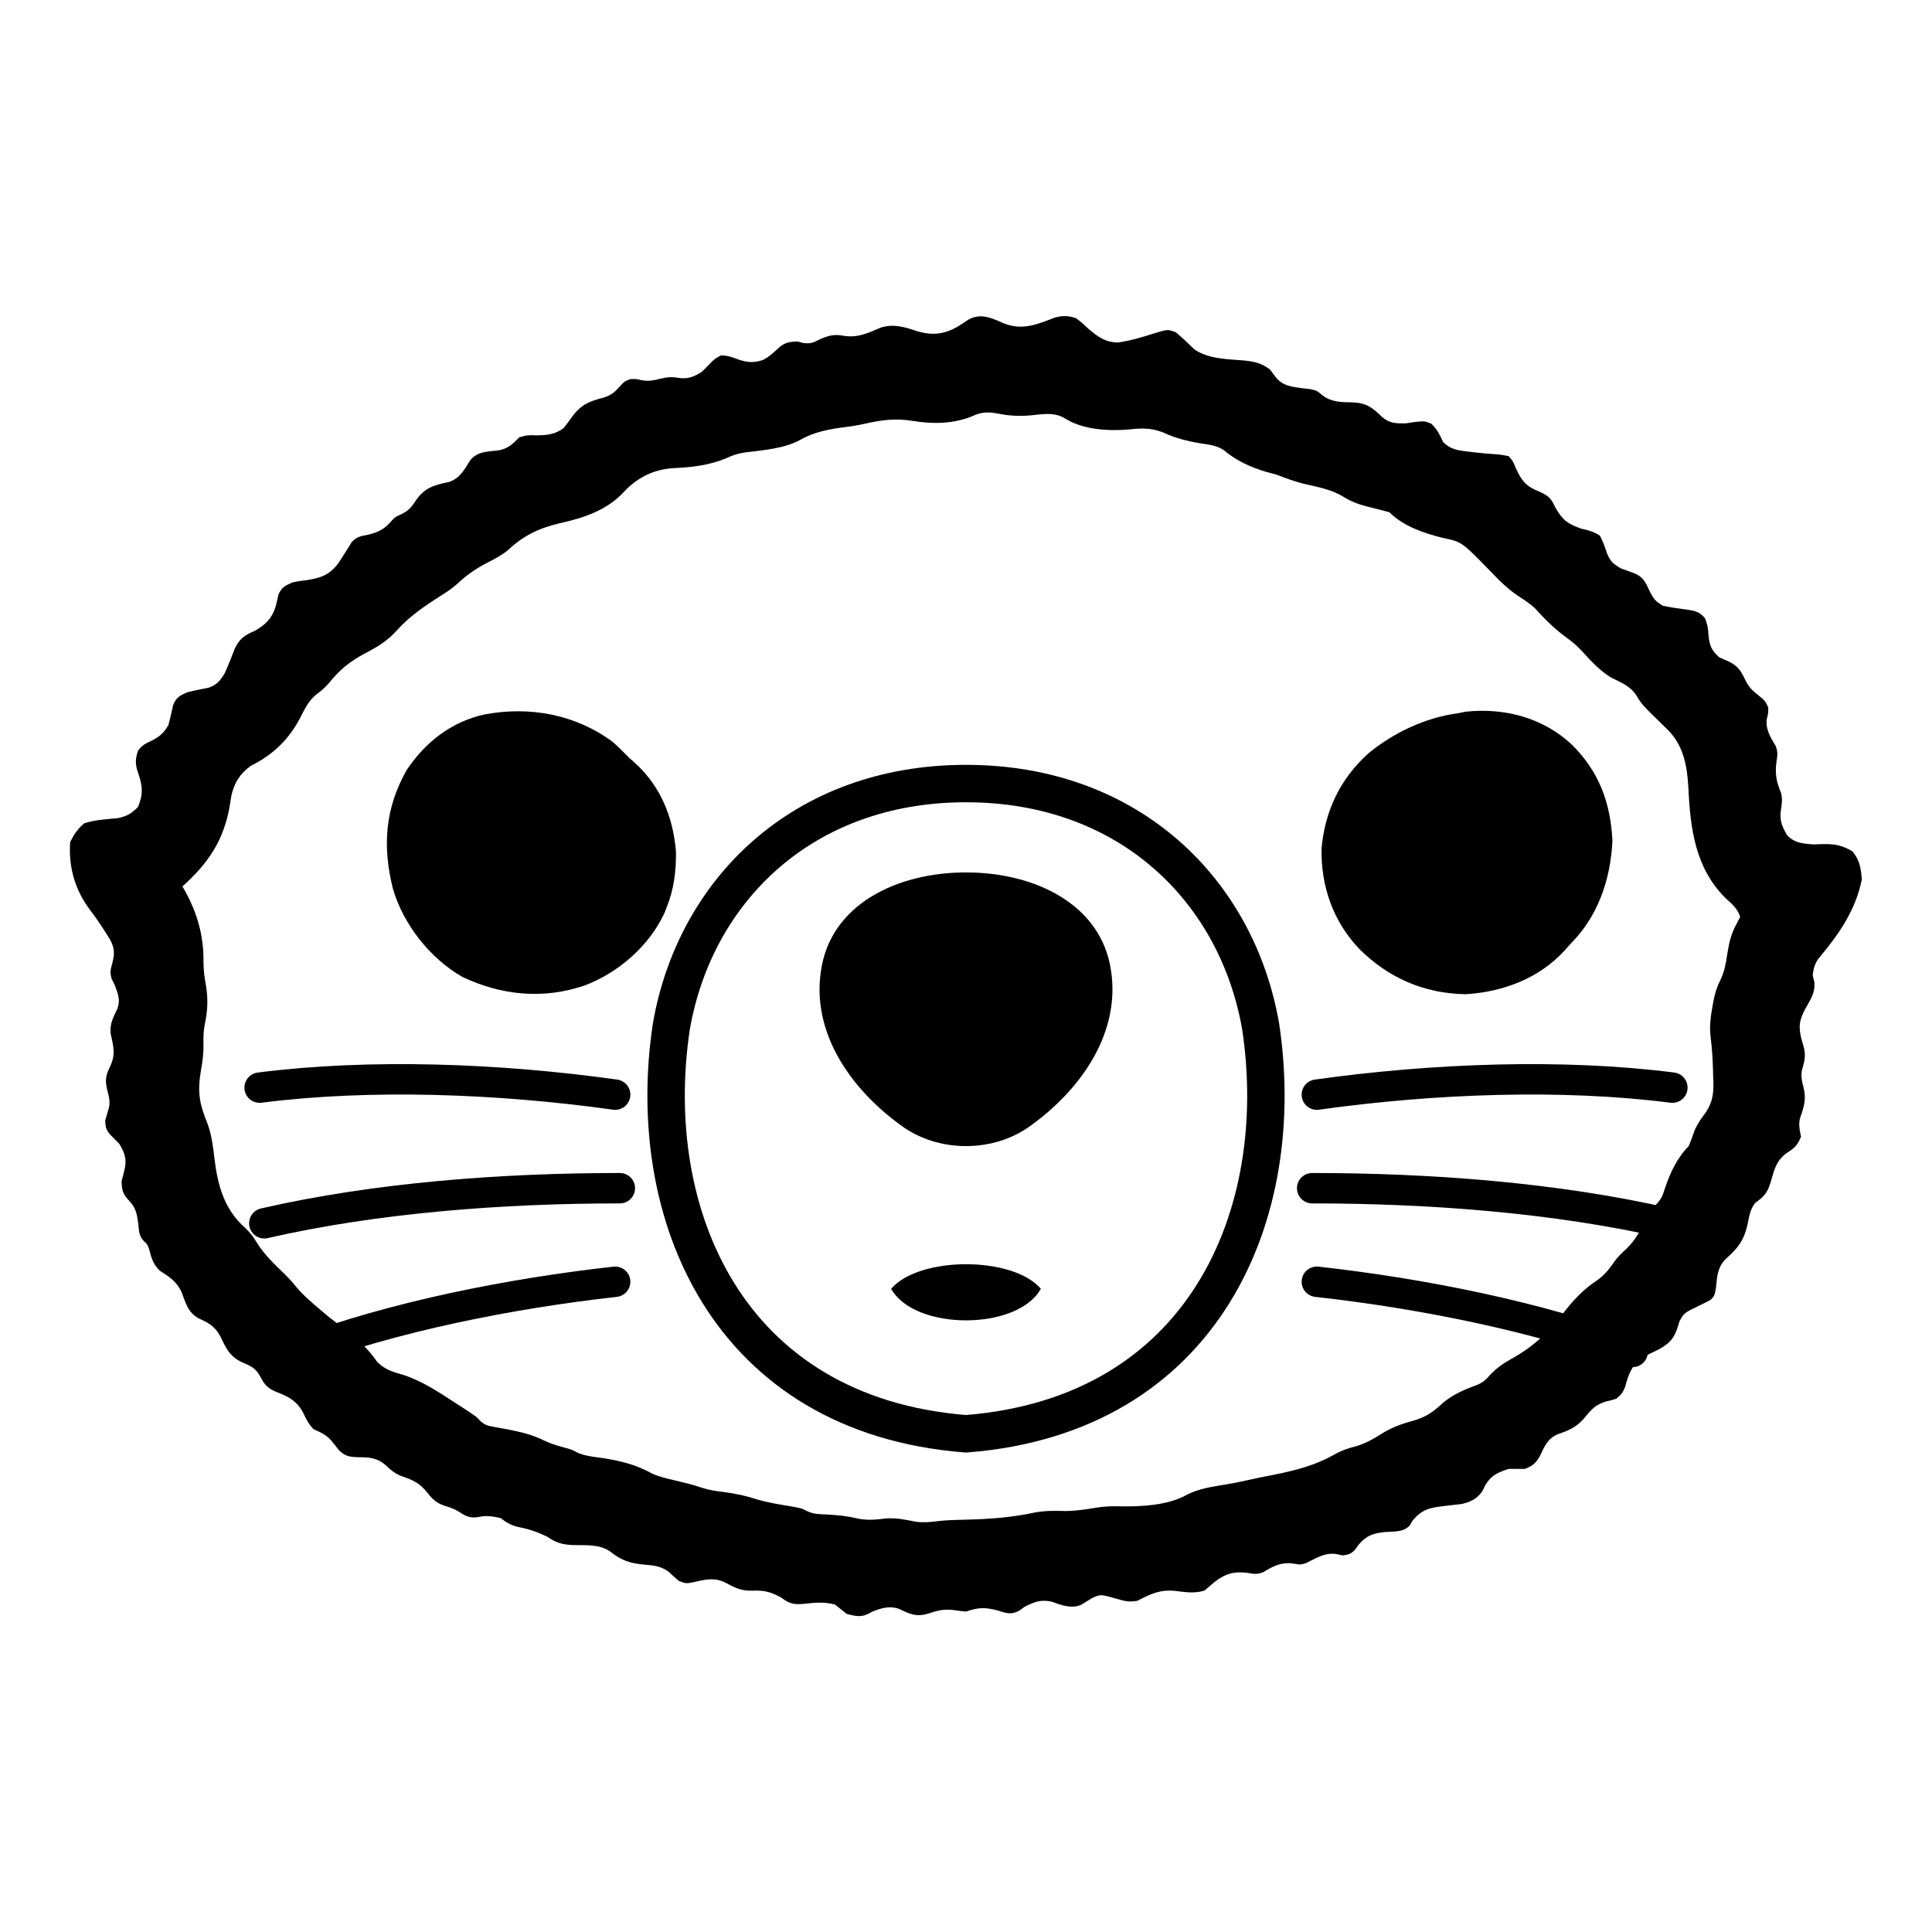
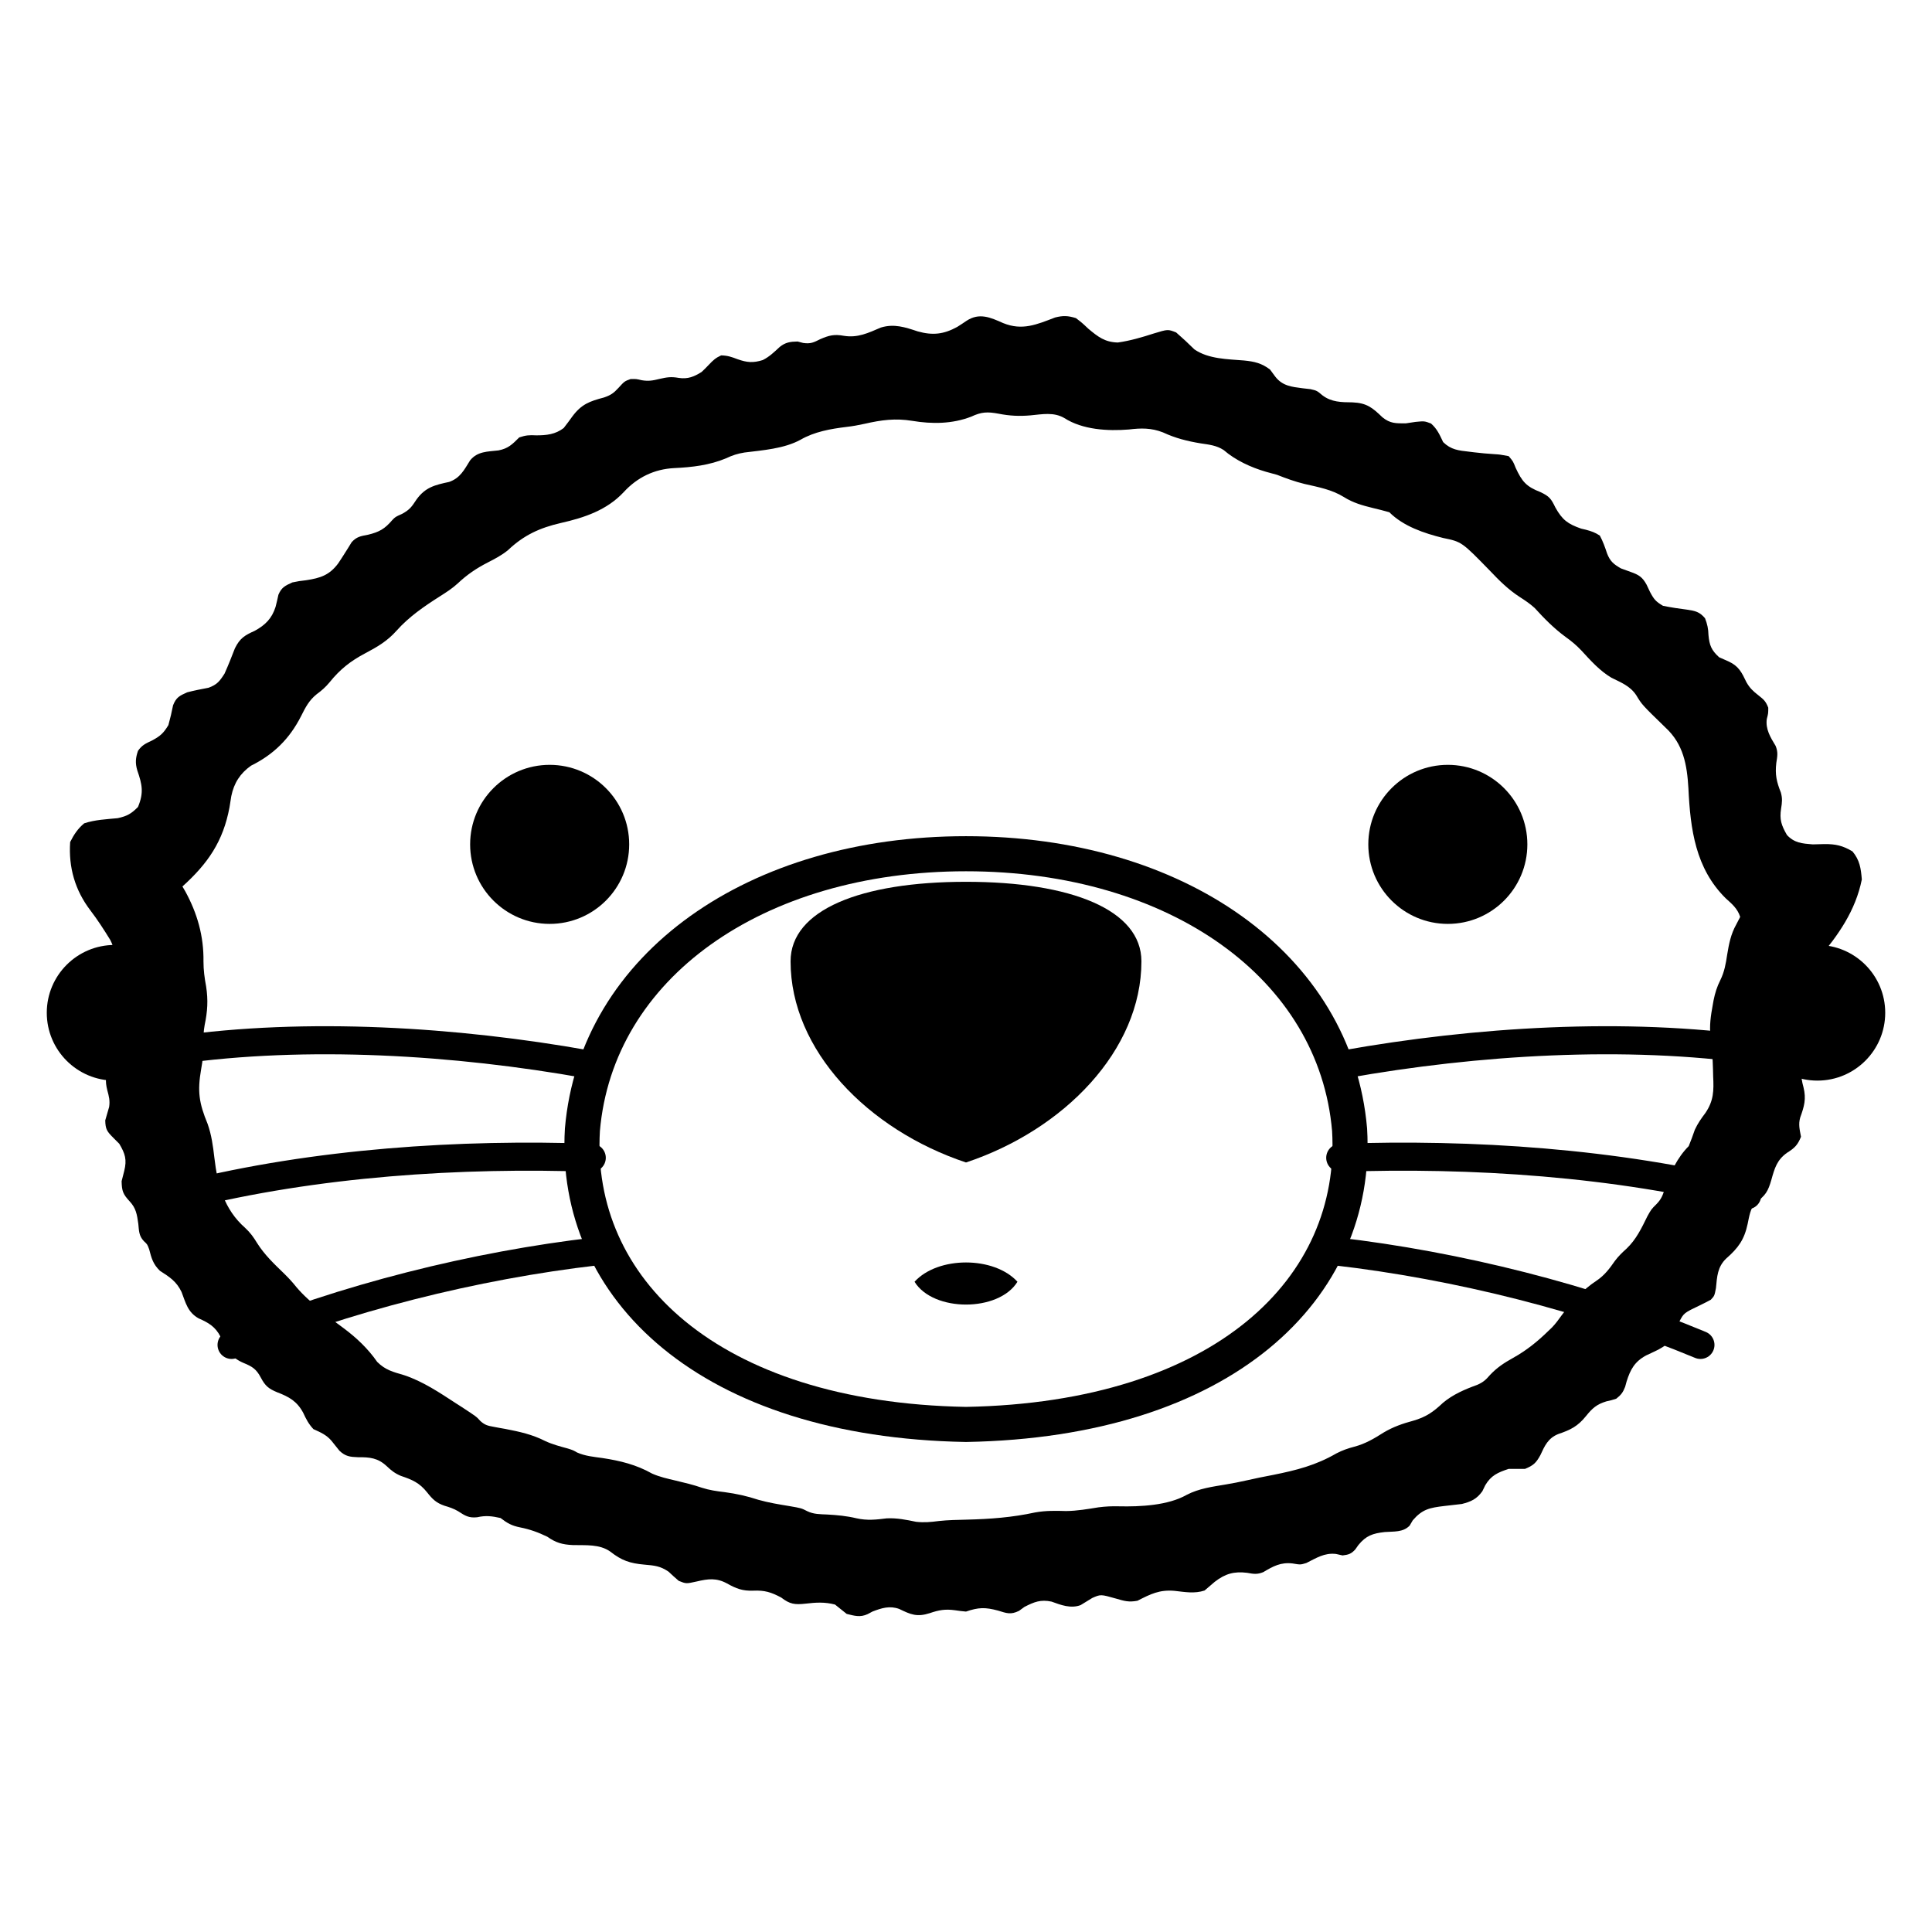
<svg xmlns="http://www.w3.org/2000/svg" width="826" height="826" viewBox="37 37 826 826" fill="currentColor">
  <path d="M0 0 C8.17 3.33 14.32 0.64 22.2 -2.38 C25.69 -3.27 27.68 -3.17 31.12 -2.12 C33.77 -0.09 33.77 -0.09 36.38 2.38 C40.59 5.9 43.49 8.17 49.04 8.31 C54.3 7.57 59.39 6.07 64.44 4.44 C70.45 2.61 70.45 2.61 73.96 4 C76.66 6.34 79.24 8.74 81.77 11.25 C87.79 15.4 95.95 15.41 103.03 16 C107.45 16.44 110.58 17.16 114.12 19.88 C114.87 20.89 115.61 21.9 116.38 22.94 C119.48 26.9 123.34 27.26 128.12 27.88 C129.2 28 130.27 28.12 131.38 28.25 C134.12 28.88 134.12 28.88 136.5 30.88 C140.41 33.85 144.6 33.84 149.36 33.9 C155.44 34.16 157.85 36.12 162.16 40.28 C165.47 42.97 167.88 42.88 172.12 42.88 C173.52 42.68 174.92 42.47 176.31 42.25 C180.12 41.88 180.12 41.88 182.94 42.94 C185.59 45.29 186.6 47.7 188.12 50.88 C191.49 54.19 194.72 54.48 199.31 55 C199.98 55.08 200.64 55.16 201.33 55.25 C204.22 55.59 207.1 55.87 210 56.04 C212.38 56.19 212.38 56.19 216.12 56.88 C218 59.06 218 59.06 219.12 61.88 C221.82 67.72 223.65 69.92 229.69 72.25 C233.57 74.08 234.29 75.11 236.12 78.88 C239.1 84.18 241.4 85.87 247.12 87.88 C247.81 88.04 248.5 88.2 249.21 88.37 C251.49 88.99 253.17 89.55 255.12 90.88 C256.46 93.36 257.32 95.83 258.21 98.5 C259.49 101.84 261.04 103.12 264.12 104.88 C265.49 105.39 266.87 105.89 268.25 106.38 C271.7 107.59 273.33 108.56 275.12 111.88 C275.36 112.38 275.36 112.38 276.56 114.94 C278.25 118.11 279.06 119.09 282.12 120.88 C285.54 121.57 288.91 122.09 292.37 122.52 C295.9 123.05 297.74 123.42 300.09 126.2 C301.08 128.77 301.48 130.64 301.56 133.38 C301.95 137.71 302.79 139.88 306.12 142.88 C307.43 143.48 308.74 144.06 310.06 144.62 C314.52 146.65 315.77 149.34 317.83 153.63 C319.24 156.08 320.67 157.4 322.88 159.12 C325.2 160.96 326.02 161.61 327.12 164.44 C327.12 166.88 327.12 166.88 326.5 169.25 C325.88 173.6 328.05 177.1 330.27 180.77 C331.37 183.48 331.02 185.18 330.56 188.06 C329.98 193.03 330.67 196.11 332.5 200.69 C333.22 203.22 333.04 204.91 332.62 207.5 C331.87 212.26 332.71 214.7 335.12 218.88 C338.32 222.29 341.57 222.51 346.12 222.88 C347.79 222.84 349.46 222.8 351.12 222.75 C355.96 222.71 358.95 223.4 363.12 225.88 C366.23 229.6 366.74 233.11 367.12 237.88 C364.44 251.2 357.13 261.6 348.47 271.84 C346.9 274.22 346.44 276.05 346.12 278.88 C346.35 279.8 346.58 280.73 346.81 281.69 C347.26 286.25 345.33 288.98 343.12 292.88 C340.19 298.25 339.96 301.1 341.5 306.82 C341.71 307.5 341.91 308.18 342.12 308.88 C343.35 313.07 342.66 315.48 341.46 319.64 C341.06 322.31 341.51 324.15 342.19 326.75 C343.41 331.73 342.5 334.88 340.79 339.62 C339.92 342.59 340.57 344.88 341.12 347.88 C339.68 351.43 338.4 352.7 335.12 354.75 C330.87 357.76 329.83 361.33 328.49 366.15 C327.03 371.21 326 373.04 321.59 376.12 C319.39 378.76 319 381.84 318.31 385.12 C316.86 391.91 314.31 395.41 309.12 399.96 C305.37 403.56 305.24 407.68 304.75 412.62 C304.12 415.88 304.12 415.88 302.56 417.56 C301.12 418.34 299.67 419.09 298.19 419.8 C291.06 423.2 291.06 423.2 289.12 426.88 C288.94 427.49 288.76 428.1 288.57 428.73 C286.95 434.06 285.07 436.17 280.18 438.86 C278.43 439.73 276.65 440.55 274.88 441.38 C270 444.03 268.18 447.36 266.56 452.5 C266.46 452.88 266.46 452.88 265.93 454.79 C265.01 457.18 264.15 458.3 262.12 459.88 C260.14 460.51 260.14 460.51 257.94 461 C253.77 462.26 251.9 463.94 249.19 467.31 C245.64 471.71 242.59 473.2 237.32 474.99 C233.01 476.72 231.54 479.97 229.69 484 C227.85 487.38 226.67 488.42 223.12 489.88 C220.79 489.88 218.46 489.88 216.12 489.88 C211.52 491.41 208.61 492.65 206.12 496.88 C205.71 497.72 205.3 498.57 204.88 499.44 C202.47 502.79 200.02 503.9 196.12 504.88 C193.6 505.19 191.09 505.48 188.56 505.75 C182.35 506.49 179.2 507.12 175.12 511.88 C174.69 512.62 174.26 513.36 173.81 514.12 C170.96 517.08 167.06 516.57 163.12 516.88 C158.04 517.46 155.18 518.39 151.88 522.44 C151.44 523.06 151 523.68 150.55 524.32 C148.8 526.24 147.68 526.56 145.12 526.88 C144.2 526.67 143.27 526.46 142.31 526.25 C137.39 525.67 133.94 527.97 129.62 530.12 C127.12 530.88 127.12 530.88 123.75 530.31 C118.73 529.71 115.48 531.47 111.22 534.02 C108.6 535.09 107.08 534.8 104.31 534.31 C98.75 533.63 94.99 534.66 90.47 538.16 C89.01 539.38 87.57 540.63 86.12 541.88 C81.84 543.3 77.71 542.51 73.28 542.02 C66.88 541.46 63.12 543.34 57.44 546.25 C53.68 546.96 51.83 546.37 48.19 545.31 C41.71 543.48 41.71 543.48 38.12 545.06 C36.45 546.07 34.78 547.09 33.12 548.12 C28.95 549.69 24.72 548.09 20.69 546.62 C16.02 545.64 13.28 546.75 9.12 548.88 C8.35 549.44 7.58 550 6.78 550.58 C3.19 552.33 1.51 551.59 -2.25 550.44 C-7.7 548.99 -10.49 549.05 -15.88 550.88 C-17.46 550.75 -19.05 550.55 -20.62 550.31 C-24.75 549.74 -27.45 550.21 -31.38 551.56 C-36.83 553.3 -39.45 552.18 -44.45 549.75 C-48.52 548.28 -51.95 549.36 -55.88 550.88 C-56.21 551.06 -56.21 551.06 -57.92 551.97 C-61.12 553.45 -63.53 552.7 -66.88 551.88 C-68.54 550.54 -70.21 549.21 -71.88 547.88 C-76.28 546.73 -80.04 546.97 -84.5 547.5 C-89.07 547.99 -91.16 547.76 -94.88 544.88 C-99.2 542.59 -101.92 541.73 -106.81 541.94 C-111.43 542.11 -114.11 541.07 -118.09 538.84 C-122.59 536.41 -126.15 536.87 -130.94 538 C-135.52 539.02 -135.52 539.02 -138.69 537.75 C-140.17 536.48 -141.62 535.17 -143.04 533.82 C-146.57 531.39 -149.13 531.18 -153.38 530.81 C-159.55 530.26 -163.1 529.06 -167.94 525.25 C-172.57 521.96 -178.47 522.59 -183.94 522.45 C-188.44 522.24 -191.21 521.47 -194.88 518.88 C-198.8 516.99 -202.3 515.72 -206.56 514.88 C-210.13 514.16 -211.99 513.09 -214.88 510.88 C-218.55 510.06 -221.19 509.72 -224.88 510.56 C-228.46 510.94 -230.06 509.9 -233.02 507.97 C-234.96 506.83 -236.73 506.26 -238.88 505.62 C-242.38 504.41 -243.97 502.84 -246.25 499.94 C-249.53 495.83 -252.55 494.53 -257.46 492.88 C-260.03 491.81 -261.55 490.6 -263.56 488.69 C-267.32 485.19 -270.75 484.85 -275.85 484.89 C-279.26 484.76 -281.17 484.54 -283.73 482.14 C-284.91 480.71 -286.07 479.27 -287.21 477.8 C-289.39 475.27 -291.87 474.24 -294.88 472.88 C-296.94 470.66 -297.98 468.64 -299.25 465.88 C-301.93 460.93 -305.27 459.07 -310.38 457.12 C-314 455.62 -315.49 454.4 -317.31 450.94 C-319.27 447.22 -320.94 446.14 -324.81 444.56 C-330.42 442.13 -332.01 438.77 -334.58 433.4 C-336.79 429.08 -339.67 427.41 -344 425.5 C-348.59 422.9 -349.44 419.02 -351.25 414.25 C-353.44 409.7 -356.33 407.87 -360.5 405.19 C-363.43 402.34 -364.09 399.88 -365.1 396 C-365.88 393.88 -365.88 393.88 -367.41 392.46 C-369.53 390.17 -369.43 388.13 -369.75 385.06 C-370.31 381.11 -370.69 378.45 -373.44 375.5 C-376.31 372.4 -376.79 371.07 -376.88 366.88 C-376.52 365.39 -376.15 363.91 -375.75 362.44 C-374.58 357.71 -375.34 355.13 -377.88 350.88 C-378.74 350.01 -379.61 349.14 -380.5 348.25 C-383.18 345.57 -383.79 344.62 -383.88 340.88 C-383.32 338.95 -382.77 337.03 -382.21 335.11 C-381.81 332.42 -382.29 330.61 -383 328 C-384.02 323.85 -383.73 321.84 -381.88 318 C-379.37 312.74 -380.31 309.36 -381.56 303.83 C-382.01 299.6 -380.5 296.94 -378.71 293.19 C-377.28 289.22 -378.43 286.76 -379.88 282.88 C-380.29 282.07 -380.7 281.27 -381.12 280.44 C-381.99 277.5 -381.61 276.4 -380.81 273.5 C-379.84 269.67 -379.86 267.32 -381.76 263.69 C-384.42 259.37 -387.15 255.13 -390.23 251.1 C-396.8 242.48 -399.61 232.75 -398.88 221.88 C-397.3 218.72 -395.6 216.14 -392.88 213.88 C-388.23 212.33 -383.4 212.15 -378.54 211.67 C-374.54 210.8 -372.73 209.77 -369.88 206.88 C-367.34 200.75 -368.07 197.35 -370.19 191.21 C-371.1 188.09 -370.92 185.93 -369.88 182.88 C-368.17 180.45 -366.65 179.77 -363.94 178.5 C-360.36 176.6 -358.97 175.35 -356.88 171.88 C-356.1 169.06 -355.44 166.26 -354.88 163.4 C-353.54 160.03 -352.15 159.35 -348.88 157.88 C-345.84 157.08 -342.8 156.5 -339.71 155.91 C-336.07 154.58 -334.96 153.13 -332.88 149.88 C-331.26 146.31 -329.86 142.7 -328.44 139.05 C-326.31 134.73 -324.24 133.48 -319.94 131.56 C-315.4 129.06 -312.64 126.28 -311.07 121.37 C-310.62 119.64 -310.21 117.9 -309.84 116.14 C-308.5 112.99 -306.97 112.27 -303.88 110.88 C-300.97 110.29 -300.97 110.29 -297.94 109.94 C-291.93 109.01 -288.06 107.81 -284.29 102.75 C-283.26 101.22 -282.25 99.67 -281.27 98.09 C-280.81 97.36 -280.35 96.63 -279.88 95.88 C-279.65 95.51 -279.65 95.51 -278.53 93.68 C-276.35 91.31 -274.7 91.1 -271.56 90.5 C-266.74 89.34 -264.38 88 -261.2 84.27 C-259.88 82.88 -259.88 82.88 -256.94 81.56 C-253.63 79.74 -252.85 78.52 -250.81 75.44 C-247.06 70.22 -242.99 69.22 -236.86 67.92 C-232.1 66.25 -230.47 62.82 -227.88 58.69 C-224.71 54.8 -220.47 54.99 -215.76 54.44 C-211.57 53.62 -209.85 51.85 -206.88 48.88 C-204 47.92 -202.57 47.85 -199.62 48 C-195.21 48 -191.47 47.61 -187.88 44.88 C-186.61 43.26 -185.38 41.61 -184.19 39.94 C-180.29 34.69 -176.83 33.44 -170.64 31.81 C-167.75 30.83 -166.47 29.92 -164.44 27.69 C-161.88 24.88 -161.88 24.88 -159.31 23.94 C-156.88 23.88 -156.88 23.88 -154.53 24.43 C-151.62 24.92 -149.78 24.59 -146.94 23.88 C-143.73 23.15 -141.98 22.86 -138.69 23.44 C-134.82 24.04 -132.09 22.92 -128.88 20.88 C-127.8 19.87 -126.76 18.82 -125.75 17.75 C-123.98 15.88 -122.93 14.9 -120.56 13.81 C-117.78 13.88 -116.14 14.46 -113.56 15.44 C-109.52 16.88 -106.88 17.1 -102.78 15.82 C-99.94 14.41 -97.84 12.36 -95.53 10.21 C-93.07 8.22 -90.99 7.94 -87.88 7.88 C-87.09 8.08 -86.3 8.28 -85.49 8.5 C-82.31 8.96 -81.03 8.3 -78.19 6.88 C-74.42 5.23 -72.17 4.7 -68.12 5.44 C-62.18 6.42 -57.68 4.23 -52.27 1.91 C-46.62 0.19 -41.95 1.75 -36.5 3.56 C-30.13 5.33 -25.45 4.83 -19.64 1.65 C-18.28 0.8 -16.93 -0.09 -15.6 -1 C-10.16 -4.54 -5.45 -2.42 0 0 Z M-13.62 40 C-21.73 43.15 -30.36 43.21 -38.81 41.81 C-46.07 40.62 -52.01 41.42 -59.16 43.05 C-61.81 43.64 -64.29 44.09 -66.97 44.4 C-73.73 45.22 -80.67 46.44 -86.62 49.88 C-93.6 53.71 -102.78 54.37 -110.59 55.34 C-113.58 55.83 -115.72 56.52 -118.44 57.81 C-125.47 60.77 -133.02 61.65 -140.61 62 C-149.15 62.43 -156.45 65.97 -162.25 72.31 C-169.45 80 -179.07 83.21 -189.05 85.46 C-198.11 87.54 -204.93 90.67 -211.65 97.05 C-214.38 99.29 -217.24 100.77 -220.38 102.38 C-225.28 104.9 -229.18 107.56 -233.19 111.32 C-235.56 113.5 -238.16 115.16 -240.88 116.88 C-247.56 121.13 -254.07 125.59 -259.37 131.56 C-263.31 135.98 -267.57 138.46 -272.75 141.19 C-279.04 144.52 -283.47 148 -288 153.62 C-289.72 155.69 -291.34 157.1 -293.5 158.69 C-296.8 161.35 -298.3 164.35 -300.19 168.12 C-305.09 177.73 -311.88 184.45 -321.55 189.23 C-326.21 192.53 -328.85 196.67 -329.99 202.26 C-330.25 203.84 -330.51 205.42 -330.75 207 C-333.46 221.58 -339.96 231.02 -350.88 240.88 C-350.48 241.56 -350.08 242.24 -349.67 242.94 C-344.53 252.34 -341.73 262.1 -341.88 272.94 C-341.88 276.68 -341.43 279.96 -340.75 283.62 C-339.84 289.53 -340.15 294.26 -341.37 300.08 C-341.86 302.77 -341.95 305.14 -341.88 307.88 C-341.78 311.72 -342.19 315.22 -342.88 319 C-344.53 328.51 -343.79 333.46 -340.12 342.35 C-338.44 347.11 -337.81 351.79 -337.23 356.78 C-335.87 368.52 -333.06 378.92 -324.06 386.84 C-321.89 388.86 -320.53 390.73 -319 393.25 C-315.83 398.32 -311.67 402.25 -307.41 406.37 C-305.52 408.24 -303.82 410.04 -302.19 412.12 C-299.09 415.8 -295.55 418.79 -291.88 421.88 C-290.88 422.72 -289.89 423.57 -288.88 424.44 C-286.62 426.27 -284.35 427.98 -282 429.69 C-276.49 433.79 -271.54 438.47 -267.62 444.12 C-264.09 447.66 -260.79 448.42 -256.07 449.82 C-248.1 452.46 -240.89 457.31 -233.88 461.88 C-233.09 462.38 -232.3 462.89 -231.49 463.41 C-225.17 467.54 -225.17 467.54 -223.51 469.4 C-221.56 471.16 -220.31 471.45 -217.74 471.9 C-216.94 472.05 -216.14 472.2 -215.31 472.36 C-214.89 472.43 -214.89 472.43 -212.75 472.81 C-206.76 473.97 -201.33 475.15 -195.86 477.93 C-192.74 479.41 -189.46 480.25 -186.14 481.16 C-183.88 481.88 -183.88 481.88 -182.12 482.88 C-178.64 484.42 -175 484.72 -171.25 485.25 C-163.67 486.41 -156.85 488.07 -150.11 491.87 C-146.86 493.33 -143.45 494.06 -140 494.88 C-136.21 495.78 -132.48 496.67 -128.79 497.94 C-125.56 498.98 -122.49 499.41 -119.12 499.81 C-114.07 500.49 -109.49 501.49 -104.66 503.09 C-100.31 504.32 -95.86 505.05 -91.41 505.78 C-86.27 506.67 -86.27 506.67 -83.81 507.93 C-80.99 509.31 -78.37 509.24 -75.25 509.38 C-70.93 509.62 -66.89 509.99 -62.69 511 C-58.17 512.02 -54.36 511.6 -49.8 511.03 C-45.47 510.8 -41.44 511.63 -37.21 512.5 C-33.74 512.89 -30.87 512.61 -27.44 512.16 C-23.51 511.73 -19.59 511.68 -15.65 511.58 C-5.6 511.33 3.85 510.64 13.67 508.5 C18.14 507.69 22.38 507.77 26.91 507.9 C31.62 507.86 36.15 507.05 40.79 506.31 C43.79 505.92 46.55 505.8 49.56 505.88 C58.65 506.08 70.45 505.52 78.44 501 C83.72 498.23 89.49 497.51 95.3 496.52 C98.13 496.04 100.9 495.52 103.69 494.88 C107.61 493.97 111.55 493.2 115.5 492.44 C125.41 490.44 133.65 488.37 142.44 483.28 C145.03 481.93 147.37 481.12 150.19 480.38 C154.94 479.11 158.61 476.91 162.75 474.29 C166.72 471.92 170.89 470.48 175.34 469.28 C180.78 467.72 183.92 465.53 188.02 461.65 C192.29 458.05 197.51 455.82 202.73 453.94 C205.28 452.81 206.4 451.78 208.19 449.69 C211.17 446.54 214.21 444.54 218 442.44 C223.76 439.23 228.42 435.47 233.12 430.88 C233.39 430.63 233.39 430.63 234.7 429.37 C236.25 427.74 237.51 426.02 238.81 424.19 C243.05 418.49 247.8 413.3 253.75 409.38 C257.18 407.06 259.24 404.27 261.6 400.89 C263.11 398.89 264.7 397.36 266.56 395.69 C270.69 391.74 272.95 386.95 275.45 381.86 C277.12 378.88 277.12 378.88 279.21 376.8 C281.46 374.54 282.07 372.78 283 369.75 C285.2 363.24 288.22 356.78 293.12 351.88 C294.08 349.57 294.9 347.23 295.73 344.87 C297.02 342.1 298.42 340.14 300.24 337.71 C303.8 332.49 303.87 328.17 303.56 322 C303.54 321.02 303.52 320.05 303.49 319.04 C303.36 314.32 303.05 309.68 302.44 305 C301.9 300.35 302.54 296.13 303.38 291.56 C303.5 290.89 303.62 290.22 303.74 289.53 C304.38 286.39 305.19 283.75 306.64 280.89 C308.39 277.33 308.98 273.88 309.56 270 C310.32 265.39 311.12 261.24 313.44 257.12 C313.72 256.59 313.72 256.59 315.12 253.88 C313.97 250.32 311.67 248.39 308.94 245.94 C296 233.15 293.82 216.42 292.99 199.02 C292.4 188.83 290.85 179.98 283.12 172.88 C273.14 163.18 273.14 163.18 270.69 159.12 C268.06 155.13 264.23 153.71 260.05 151.62 C254.94 148.57 251.13 144.22 247.12 139.88 C245.02 137.66 242.86 135.89 240.38 134.12 C235.48 130.51 231.34 126.31 227.25 121.81 C225.21 119.95 223.2 118.61 220.88 117.12 C215.97 113.94 212.12 110.11 208.12 105.88 C196.07 93.52 196.07 93.52 188.12 91.88 C179.99 89.86 171.17 86.92 165.12 80.88 C162.77 80.21 160.44 79.62 158.06 79.06 C153.62 77.97 149.58 76.84 145.69 74.38 C140.51 71.16 134.73 70.13 128.86 68.78 C124.74 67.78 121.06 66.43 117.12 64.88 C115.52 64.43 113.92 63.99 112.31 63.56 C105.91 61.69 99.35 58.67 94.28 54.28 C91.23 52.29 88.03 51.96 84.5 51.44 C78.76 50.49 73.65 49.22 68.34 46.74 C63.35 44.79 58.99 44.86 53.75 45.5 C44.77 46.23 33.98 45.63 26.19 40.62 C21.66 37.96 16.7 38.99 11.7 39.46 C6.92 39.88 2.81 39.68 -1.94 38.75 C-6.74 37.86 -9.26 37.96 -13.62 40 Z " transform="translate(465.875,175.125)" />
-   <path d="M0 0 C2.46 2.17 4.74 4.44 7.02 6.79 C7.79 7.47 8.55 8.14 9.34 8.84 C20.46 18.88 25.78 32.08 27.02 46.79 C27.14 55.13 26.16 63.04 23.02 70.79 C22.69 71.63 22.36 72.46 22.02 73.32 C15.45 87.33 2.39 98.65 -11.96 104.1 C-29.66 110.16 -47.64 108.42 -64.48 100.36 C-78.22 92.4 -89.55 77.99 -93.98 62.79 C-98.51 44.73 -97.41 28.53 -88.18 12.11 C-80.24 0.16 -69.01 -8.67 -54.82 -11.75 C-35.57 -15.4 -15.94 -11.82 0 0 Z " transform="translate(298.9766,354.207)" />
-   <path d="M0 0 C11.88 11.55 16.9 25.09 17.68 41.45 C16.86 58.21 11.44 74.03 -0.69 85.95 C-1.32 86.68 -1.95 87.4 -2.6 88.15 C-13.53 100.22 -29.12 106.08 -45.16 107.02 C-62.89 106.69 -78.16 100.06 -90.66 87.55 C-101.75 75.78 -106.91 61.03 -106.69 44.95 C-105.32 28.78 -98.77 14.98 -86.65 4.04 C-75.99 -4.74 -62.39 -11.21 -48.69 -13.05 C-47.41 -13.29 -46.13 -13.54 -44.82 -13.8 C-28.37 -15.47 -12.24 -11.24 0 0 Z " transform="translate(708.6902,355.0461)" />
-   <path d="M 388 452 C 392 424 420 410 450 410 C 480 410 508 424 512 452 C 516 478 500 502 478 518 C 462 530 438 530 422 518 C 400 502 384 478 388 452 Z" />
-   <path d="M 418 588 C 430 574 470 574 482 588 C 472 606 428 606 418 588 Z" />
-   <g fill="none" stroke="currentColor" stroke-width="16" stroke-linecap="round">
-     <path d="M 450 372 C 520 372 566 418 576 476 C 588 556 552 642 450 650 C 348 642 312 556 324 476 C 334 418 380 372 450 372 Z" />
-     <path stroke-width="13" d="M 300 505 C 250 498 195 496 148 502" />
-     <path stroke-width="13" d="M 302 545 C 252 545 198 549 150 560" />
-     <path stroke-width="13" d="M 300 585 C 255 590 205 600 165 615" />
-     <path stroke-width="13" d="M 600 505 C 650 498 705 496 752 502" />
-     <path stroke-width="13" d="M 598 545 C 648 545 702 549 750 560" />
-     <path stroke-width="13" d="M 600 585 C 645 590 695 600 735 615" />
+   <circle cx="272" cy="398" r="34" />
+   <circle cx="656" cy="398" r="34" />
+   <circle cx="86" cy="470" r="29" />
+   <circle cx="814" cy="470" r="29" />
+   <path d="M 375 448 C 375 426 405 414 450 414 C 495 414 525 426 525 448 C 525 486 492 520 450 534 C 408 520 375 486 375 448 Z" />
+   <path d="M 428 585 C 438 574 462 574 472 585 C 464 598 436 598 428 585 Z" />
+   <g fill="none" stroke="currentColor" stroke-width="15" stroke-linecap="round">
+     <path d="M 450 402 C 540 402 608 450 614 520 C 618 588 560 644 450 646 C 340 644 282 588 286 520 C 292 450 360 402 450 402 Z" />
+     <path stroke-width="12" d="M 288 492 C 232 482 168 478 112 486" />
+     <path stroke-width="12" d="M 290 532 C 234 530 172 534 116 548" />
+     <path stroke-width="12" d="M 292 572 C 240 578 184 592 136 612" />
+     <path stroke-width="12" d="M 612 492 C 668 482 732 478 788 486" />
+     <path stroke-width="12" d="M 610 532 C 666 530 728 534 784 548" />
+     <path stroke-width="12" d="M 608 572 C 660 578 716 592 764 612" />
  </g>
</svg>
